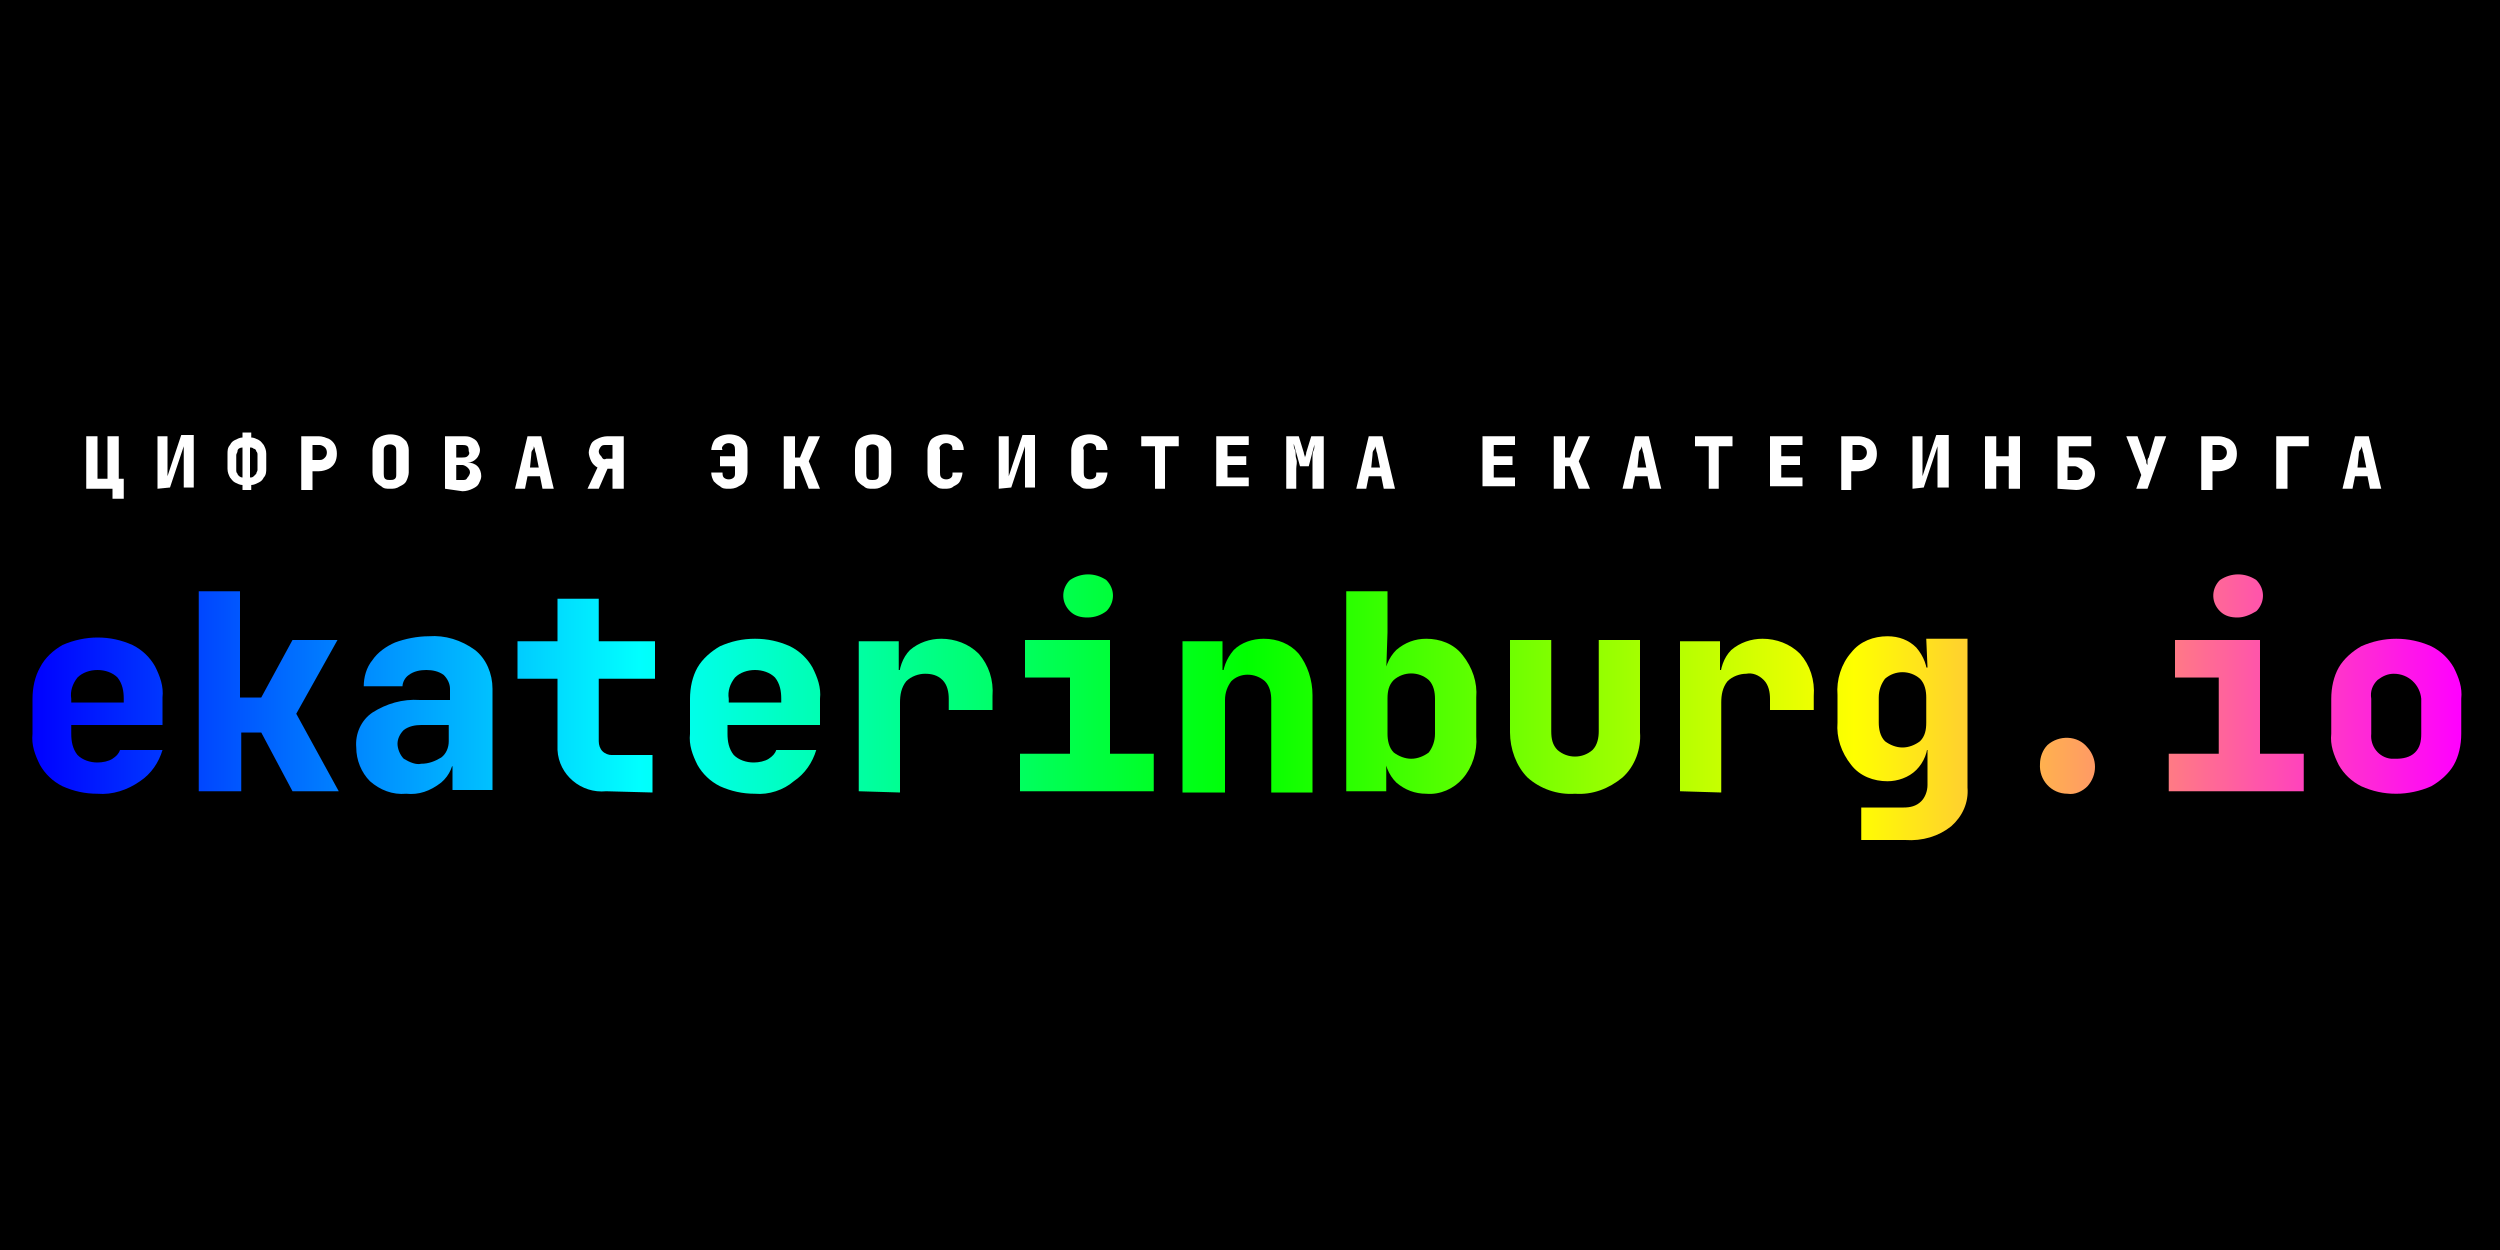
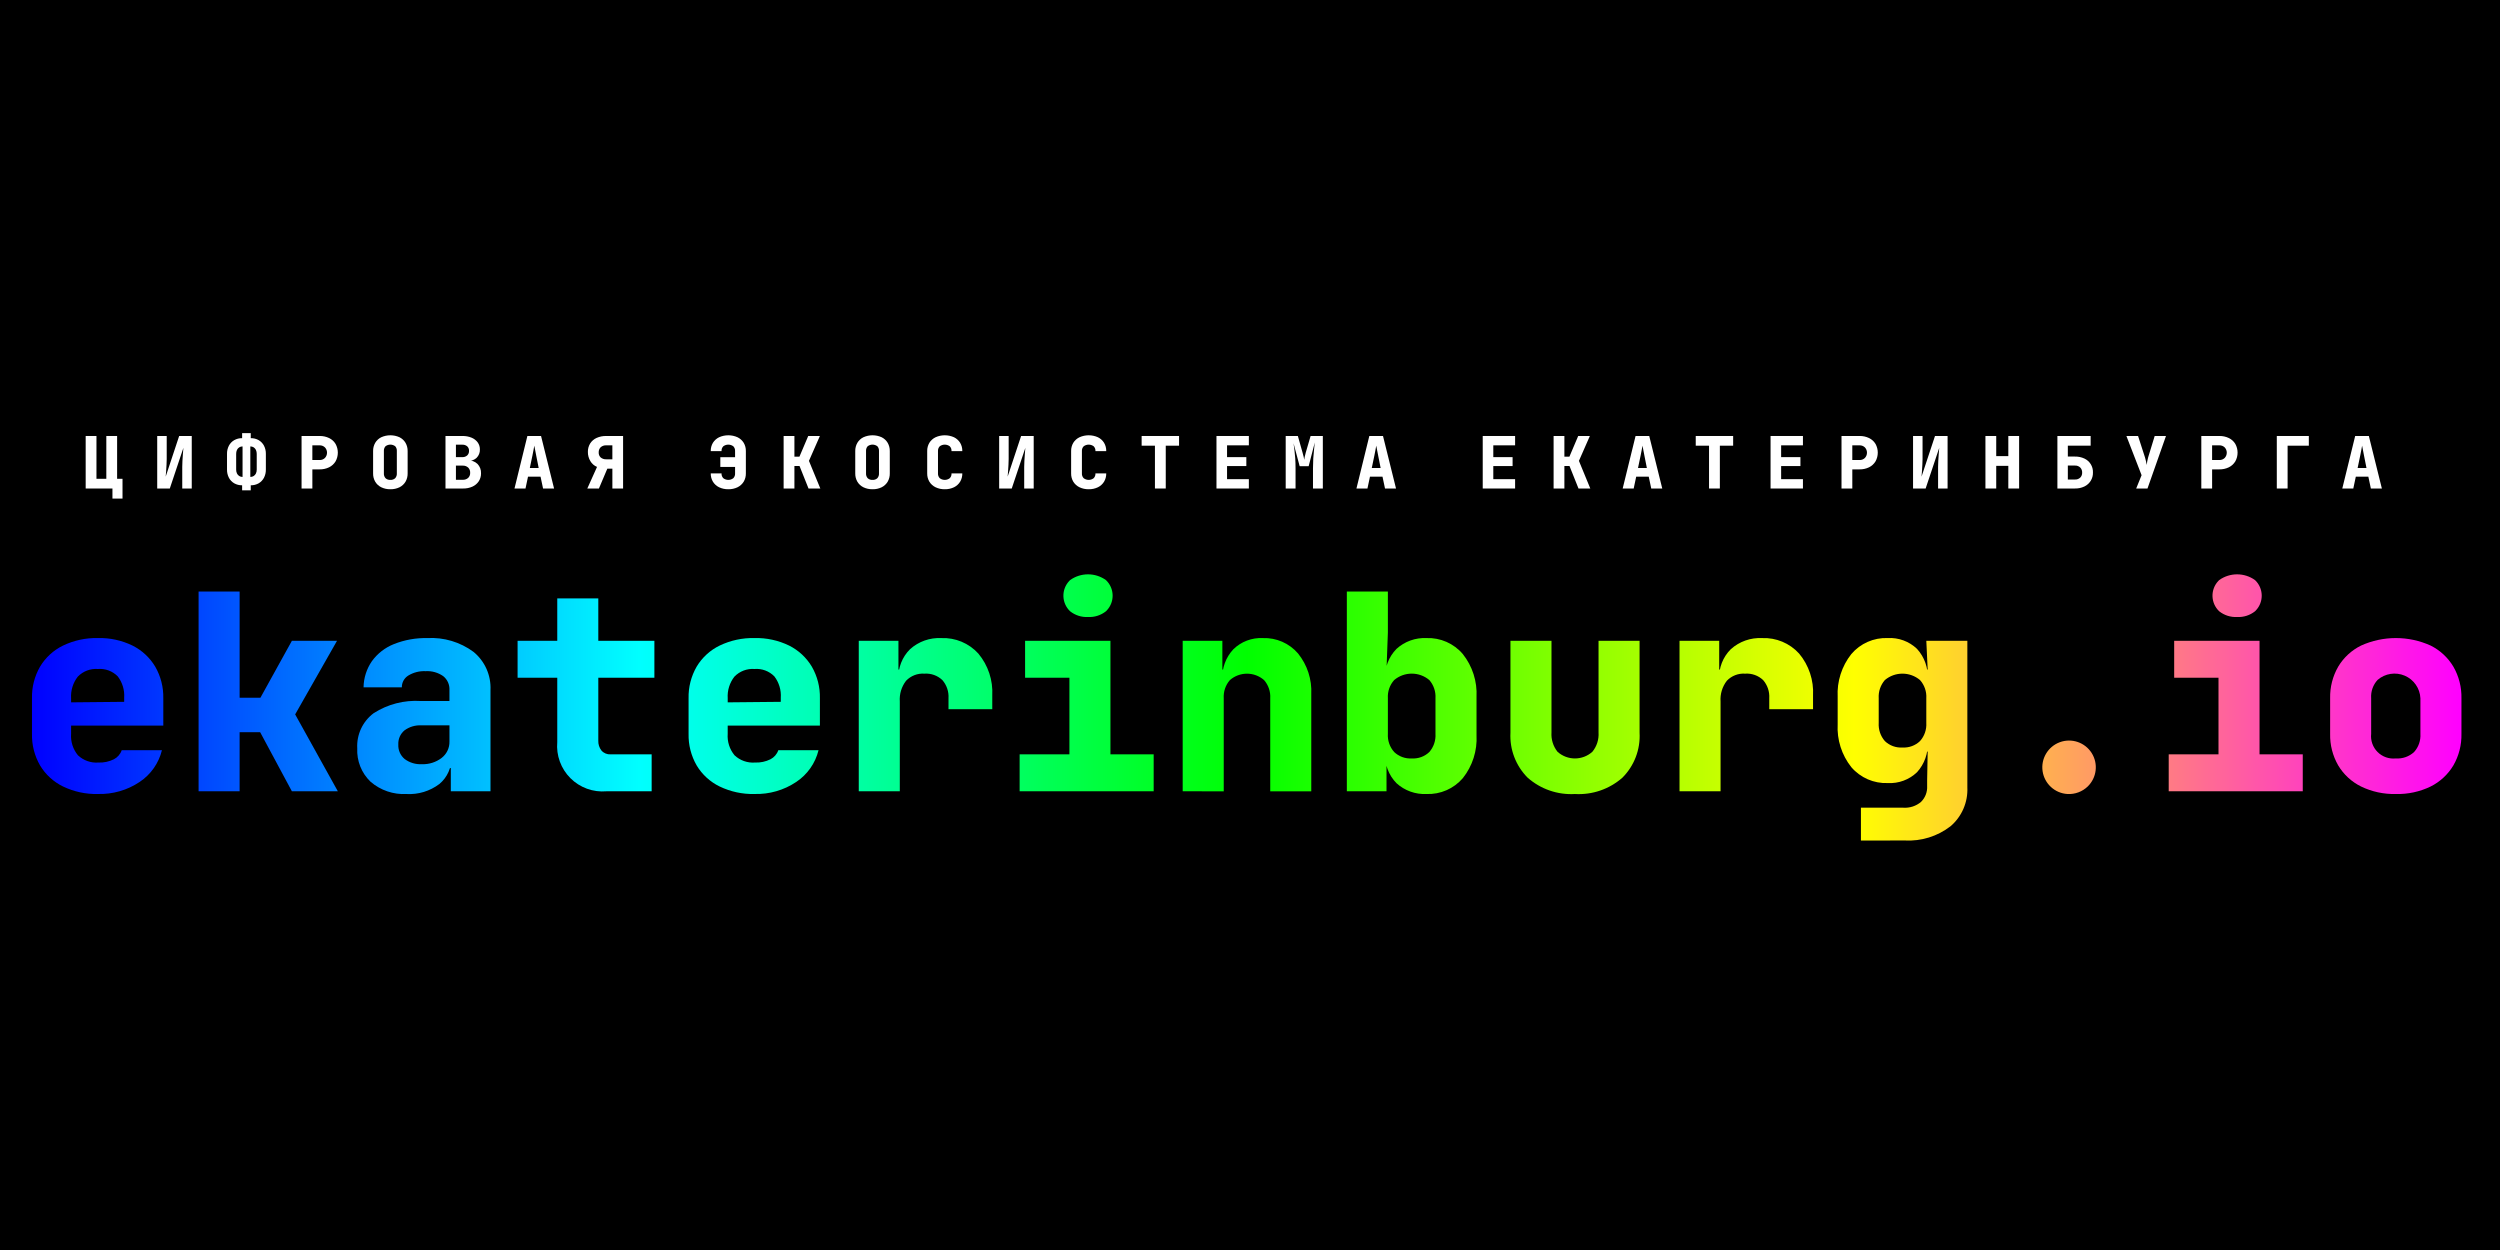
- <svg xmlns="http://www.w3.org/2000/svg" xmlns:xlink="http://www.w3.org/1999/xlink" enable-background="new 0 0 200 100" viewBox="0 0 200 100">
-   <linearGradient id="a">
+ <svg xmlns="http://www.w3.org/2000/svg" xmlns:xlink="http://www.w3.org/1999/xlink" viewBox="0 0 200 100">
+   <linearGradient id="a" gradientTransform="matrix(1 0 0 -1 0 102)" gradientUnits="userSpaceOnUse" x1="2.556" x2="196.915" y1="44.716" y2="44.716">
    <stop offset="0" stop-color="#00f" />
    <stop offset=".25" stop-color="#0ff" />
    <stop offset=".5" stop-color="#0f0" />
    <stop offset=".75" stop-color="#ff0" />
    <stop offset="1" stop-color="#f0f" />
  </linearGradient>
-   <linearGradient id="b" gradientTransform="matrix(1 0 0 -1 0 102)" gradientUnits="userSpaceOnUse" x1="2.556" x2="196.915" xlink:href="#a" y1="44.716" y2="44.716" />
-   <linearGradient id="c" gradientTransform="matrix(1 0 0 -1 0 102)" gradientUnits="userSpaceOnUse" x1="2.558" x2="196.916" xlink:href="#a" y1="46.686" y2="46.686" />
-   <linearGradient id="d" gradientTransform="matrix(1 0 0 -1 0 102)" gradientUnits="userSpaceOnUse" x1="2.558" x2="196.916" xlink:href="#a" y1="44.718" y2="44.718" />
-   <linearGradient id="e" gradientTransform="matrix(1 0 0 -1 0 102)" gradientUnits="userSpaceOnUse" x1="2.558" x2="196.916" xlink:href="#a" y1="46.406" y2="46.406" />
-   <linearGradient id="f" gradientTransform="matrix(1 0 0 -1 0 102)" gradientUnits="userSpaceOnUse" x1="2.558" x2="196.916" xlink:href="#a" y1="44.716" y2="44.716" />
-   <linearGradient id="g" gradientTransform="matrix(1 0 0 -1 0 102)" gradientUnits="userSpaceOnUse" x1="2.558" x2="196.916" xlink:href="#a" y1="44.828" y2="44.828" />
-   <linearGradient id="h" gradientTransform="matrix(1 0 0 -1 0 102)" gradientUnits="userSpaceOnUse" x1="2.558" x2="196.916" xlink:href="#a" y1="47.376" y2="47.376" />
-   <linearGradient id="i" gradientTransform="matrix(1 0 0 -1 0 102)" gradientUnits="userSpaceOnUse" x1="2.558" x2="196.916" xlink:href="#a" y1="44.827" y2="44.827" />
-   <linearGradient id="j" gradientTransform="matrix(1 0 0 -1 0 102)" gradientUnits="userSpaceOnUse" x1="2.558" x2="196.916" xlink:href="#a" y1="46.575" y2="46.575" />
-   <linearGradient id="k" gradientTransform="matrix(1 0 0 -1 0 102)" gradientUnits="userSpaceOnUse" x1="2.558" x2="196.916" xlink:href="#a" y1="44.602" y2="44.602" />
-   <linearGradient id="l" gradientTransform="matrix(1 0 0 -1 0 102)" gradientUnits="userSpaceOnUse" x1="2.558" x2="196.916" xlink:href="#a" y1="42.854" y2="42.854" />
-   <linearGradient id="m" gradientTransform="matrix(1 0 0 -1 0 102)" gradientUnits="userSpaceOnUse" x1="2.558" x2="196.916" xlink:href="#a" y1="40.688" y2="40.688" />
-   <linearGradient id="n" gradientTransform="matrix(1 0 0 -1 0 102)" gradientUnits="userSpaceOnUse" x1="2.558" x2="196.916" xlink:href="#a" y1="44.715" y2="44.715" />
+   <linearGradient id="b" x1="2.558" x2="196.916" xlink:href="#a" y1="46.686" y2="46.686" />
+   <linearGradient id="c" x1="2.558" x2="196.916" xlink:href="#a" y1="44.718" y2="44.718" />
+   <linearGradient id="d" x1="2.558" x2="196.916" xlink:href="#a" y1="46.405" y2="46.405" />
+   <linearGradient id="e" x1="2.558" x2="196.916" xlink:href="#a" y1="44.716" y2="44.716" />
+   <linearGradient id="f" x1="2.558" x2="196.916" xlink:href="#a" y1="44.828" y2="44.828" />
+   <linearGradient id="g" x1="2.558" x2="196.916" xlink:href="#a" y1="47.376" y2="47.376" />
+   <linearGradient id="h" x1="2.558" x2="196.916" xlink:href="#a" y1="44.828" y2="44.828" />
+   <linearGradient id="i" x1="2.558" x2="196.916" xlink:href="#a" y1="46.575" y2="46.575" />
+   <linearGradient id="j" x1="2.558" x2="196.916" xlink:href="#a" y1="44.602" y2="44.602" />
+   <linearGradient id="k" x1="2.558" x2="196.916" xlink:href="#a" y1="42.854" y2="42.854" />
+   <linearGradient id="l" x1="2.558" x2="196.916" xlink:href="#a" y1="40.688" y2="40.688" />
+   <linearGradient id="m" x1="2.558" x2="196.916" xlink:href="#a" y1="44.715" y2="44.715" />
  <path d="m0 0h200v100h-200z" />
  <g fill="#fff">
-     <path d="m9 39.9v-.8h-2.1v-4.2h.9v3.4h.8v-3.4h.9v3.4h.4v1.6z" />
-     <path d="m12.6 39.1v-4.2h.8v1.8.5s0 .3 0 .5 0 .3 0 .4l1.1-3.3h1v4.2h-.8v-1.7c0-.1 0-.3 0-.5s0-.4 0-.6 0-.4 0-.5l-1.1 3.3z" />
-     <path d="m19.4 39.2v-.4c-.2 0-.4-.1-.6-.2s-.3-.3-.4-.4c-.1-.2-.2-.4-.2-.7v-1.2c0-.2 0-.5.2-.7.1-.2.2-.3.4-.4s.4-.2.6-.2v-.4h.7v.4c.2 0 .4.1.6.2s.3.3.4.4c.1.2.2.4.2.7v1.2c0 .2 0 .5-.2.7-.1.2-.2.3-.4.4s-.4.2-.6.2v.4zm0-1v-2.4c-.2 0-.4.1-.4.3 0 .1-.1.2-.1.3v1.2c0 .1 0 .2.1.3 0 .1.2.3.4.3zm.6 0c.1 0 .2 0 .3-.1l.2-.2c0-.1.1-.2.1-.3v-1.2c0-.1 0-.2-.1-.3 0-.1-.1-.2-.2-.2-.1-.1-.2-.1-.3-.1z" />
-     <path d="m24.1 39.1v-4.2h1.4c.3 0 .5.1.8.2.2.1.4.3.5.5.2.4.2 1 0 1.4-.1.2-.3.4-.5.5s-.5.2-.8.2h-.5v1.5h-.9zm.9-2.3h.6c.2 0 .3-.1.4-.2.2-.2.2-.6 0-.8-.1-.1-.3-.2-.4-.2h-.6z" />
-     <path d="m31.2 39.1c-.3 0-.5 0-.7-.2-.2-.1-.4-.3-.5-.4-.1-.2-.2-.4-.2-.7v-1.8c0-.2.1-.5.2-.7s.3-.3.5-.4c.5-.2 1-.2 1.5 0 .2.1.4.3.5.4.1.2.2.4.2.7v1.8c0 .2-.1.5-.2.7s-.3.3-.5.4c-.3.2-.5.2-.8.2zm0-.7c.1 0 .3 0 .4-.1s.1-.2.1-.4v-1.8c0-.1 0-.3-.1-.4-.2-.2-.6-.2-.8 0-.1.1-.1.2-.1.4v1.8c0 .1 0 .3.1.4s.3.1.4.1z" />
-     <path d="m35.6 39.1v-4.2h1.4c.3 0 .5 0 .7.1s.4.2.5.4.2.4.2.6-.1.5-.3.7-.4.3-.7.3c.3 0 .6.1.8.3s.3.5.3.8c0 .2-.1.4-.2.6s-.3.3-.5.4-.5.2-.8.2zm.9-2.5h.5c.1 0 .3 0 .4-.1s.2-.2.1-.4c0-.1 0-.3-.1-.4s-.3-.1-.4-.1h-.5zm0 1.8h.5c.2 0 .3 0 .4-.2.1-.1.2-.3.2-.4 0-.2-.1-.3-.2-.4s-.3-.2-.4-.2h-.5z" />
-     <path d="m41.2 39.1 1-4.2h1.1l1 4.2h-.9l-.2-1h-1l-.2 1zm1.2-1.7h.7l-.2-1c0-.1-.1-.3-.1-.4s-.1-.3-.1-.3c0 .1 0 .2-.1.3s-.1.3-.1.4z" />
-     <path d="m47 39.1.8-1.7c-.2-.1-.4-.3-.5-.5s-.2-.5-.2-.7.1-.5.2-.7.3-.3.5-.4.5-.2.8-.2h1.3v4.2h-.9v-1.6h-.4l-.7 1.6zm1.5-2.4h.5v-1.1h-.5c-.2 0-.3 0-.4.1s-.2.3-.2.4c0 .2.1.3.2.4.1.2.2.3.4.2z" />
-     <path d="m58.3 39.1c-.3 0-.5 0-.7-.2-.2-.1-.4-.3-.5-.4-.1-.2-.2-.4-.2-.7h.9c0 .1 0 .3.1.4.2.2.6.2.8 0 .1-.1.1-.2.1-.4v-.5h-1.2v-.8h1.2v-.5c0-.1 0-.3-.1-.4-.2-.2-.6-.2-.8 0-.1.1-.2.2-.1.4h-.9c0-.2.1-.5.2-.7s.3-.3.5-.4c.5-.2 1-.2 1.5 0 .2.1.4.3.5.4.1.2.2.4.2.7v1.8c0 .2-.1.5-.2.7s-.3.3-.5.4c-.3.2-.6.2-.8.2z" />
-     <path d="m62.7 39.1v-4.2h.9v1.7h.4l.7-1.7h.9l-.9 2 .9 2.2h-.9l-.7-1.8h-.4v1.8z" />
-     <path d="m69.8 39.1c-.3 0-.5 0-.7-.2-.2-.1-.4-.3-.5-.4-.1-.2-.2-.4-.2-.7v-1.8c0-.2.1-.5.2-.7s.3-.3.5-.4c.5-.2 1-.2 1.5 0 .2.1.4.3.5.4.1.2.2.4.2.7v1.8c0 .2-.1.5-.2.7s-.3.3-.5.4c-.3.2-.5.2-.8.2zm0-.7c.1 0 .3 0 .4-.1s.1-.2.1-.4v-1.8c0-.1 0-.3-.1-.4-.2-.2-.6-.2-.8 0-.1.1-.1.2-.1.4v1.8c0 .1 0 .3.1.4s.3.1.4.1z" />
-     <path d="m75.6 39.1c-.3 0-.5 0-.7-.2-.2-.1-.4-.3-.5-.4-.1-.2-.2-.4-.2-.7v-1.8c0-.2.1-.5.2-.7s.3-.3.5-.4c.5-.2 1-.2 1.5 0 .2.1.4.3.5.4.1.2.2.4.2.7h-.9c0-.1 0-.3-.1-.4-.2-.2-.6-.2-.8 0-.1.1-.2.2-.1.4v1.8c0 .1 0 .3.1.4.2.2.6.2.8 0 .1-.1.1-.2.1-.4h.8c0 .2-.1.5-.2.7s-.3.3-.5.4c-.2.2-.5.2-.7.2z" />
-     <path d="m79.9 39.1v-4.2h.8v1.8.5s0 .3 0 .5 0 .3 0 .4l1.1-3.3h1v4.2h-.8v-1.7c0-.1 0-.3 0-.5s0-.4 0-.6 0-.4 0-.5l-1.1 3.3z" />
-     <path d="m87.1 39.1c-.3 0-.5 0-.7-.2-.2-.1-.4-.3-.5-.4-.1-.2-.2-.4-.2-.7v-1.8c0-.2.1-.5.2-.7s.3-.3.5-.4c.5-.2 1-.2 1.5 0 .2.1.4.3.5.4.1.2.2.4.2.7h-.9c0-.1 0-.3-.1-.4-.2-.2-.6-.2-.8 0-.1.1-.2.2-.1.4v1.8c0 .1 0 .3.1.4.2.2.6.2.8 0 .1-.1.1-.2.1-.4h.9c0 .2-.1.5-.2.7s-.3.3-.5.4c-.3.2-.6.2-.8.2z" />
-     <path d="m92.4 39.1v-3.4h-1.1v-.8h3v.8h-1.1v3.4z" />
-     <path d="m97.3 39.1v-4.2h2.6v.7h-1.7v.9h1.5v.7h-1.5v1h1.7v.7h-2.6z" />
-     <path d="m102.9 39.1v-4.2h1l.4 1.3c0 .1.1.3.1.4s0 .2 0 .2c0-.1 0-.1 0-.2s.1-.2.1-.4l.4-1.3h1v4.2h-.9v-1.6c0-.3 0-.5 0-.8s0-.5.1-.7 0-.4.1-.6l-.5 1.9h-.7l-.5-1.8c0 .2 0 .3.1.5s0 .4.1.7 0 .5 0 .8v1.6z" />
-     <path d="m108.5 39.1 1-4.2h1.1l1 4.2h-.9l-.2-1h-1l-.2 1zm1.2-1.7h.7l-.2-1c0-.1-.1-.3-.1-.4s-.1-.3-.1-.3c0 .1 0 .2-.1.3s-.1.3-.1.4z" />
-     <path d="m118.6 39.1v-4.2h2.6v.7h-1.7v.9h1.5v.7h-1.5v1h1.7v.7h-2.6z" />
-     <path d="m124.3 39.1v-4.2h.9v1.7h.4l.7-1.7h.9l-.9 2 .9 2.2h-.9l-.7-1.8h-.4v1.8z" />
-     <path d="m129.8 39.1 1-4.2h1.1l1 4.2h-.9l-.2-1h-1l-.2 1zm1.2-1.7h.7l-.2-1c0-.1-.1-.3-.1-.4s-.1-.3-.1-.3c0 .1 0 .2-.1.3s-.1.3-.1.4z" />
-     <path d="m136.7 39.1v-3.4h-1.1v-.8h3v.8h-1.1v3.4z" />
-     <path d="m141.6 39.1v-4.2h2.6v.7h-1.7v.9h1.5v.7h-1.5v1h1.7v.7h-2.6z" />
-     <path d="m147.3 39.1v-4.2h1.4c.3 0 .5.1.8.2.2.1.4.3.5.5.2.4.2 1 0 1.4-.1.2-.3.4-.5.5s-.5.2-.8.2h-.6v1.5h-.8zm.9-2.3h.6c.2 0 .3-.1.4-.2.2-.2.2-.6 0-.8-.1-.1-.3-.2-.4-.2h-.6z" />
-     <path d="m153 39.1v-4.2h.8v1.8.5s0 .3 0 .5 0 .3 0 .4l1.1-3.3h1v4.2h-.9v-1.7c0-.1 0-.3 0-.5s0-.4 0-.6 0-.4 0-.5l-1.1 3.3z" />
-     <path d="m158.8 39.1v-4.2h.9v1.6h1v-1.6h.9v4.2h-.9v-1.8h-1v1.8z" />
-     <path d="m164.6 39.1v-4.2h2.7v.8h-1.8v.9h.6c.3 0 .5 0 .8.2.4.2.7.6.7 1.1s-.3.9-.7 1.1c-.2.1-.5.2-.8.2zm.8-.7h.6c.2 0 .3 0 .4-.1s.2-.3.2-.4c0-.2 0-.3-.2-.4-.1-.1-.3-.2-.4-.2h-.6z" />
-     <path d="m170.9 39.1.4-1.1-1.2-3.1h.9l.6 1.7c0 .1.1.2.1.3s0 .2.1.3c0-.1 0-.2 0-.3s0-.2.1-.3l.5-1.7h.9l-1.5 4.2z" />
-     <path d="m176.1 39.1v-4.2h1.4c.3 0 .5.1.8.2.2.1.4.3.5.5.2.4.2 1 0 1.4-.1.2-.3.4-.5.5s-.5.2-.8.2h-.5v1.5h-.9zm.9-2.3h.6c.2 0 .3-.1.4-.2.2-.2.2-.6 0-.8-.1-.1-.3-.2-.4-.2h-.6z" />
-     <path d="m182.1 39.1v-4.2h2.6v.8h-1.7v3.4z" />
-     <path d="m187.4 39.1 1-4.2h1.1l1 4.2h-.9l-.2-1h-1l-.2 1zm1.2-1.7h.7l-.2-1c0-.1-.1-.3-.1-.4s-.1-.3-.1-.3c0 .1 0 .2-.1.3s-.1.3-.1.4z" />
+     <path d="m8.996 39.887v-.806h-2.142v-4.202h.863v3.425h.789v-3.425h.863v3.425h.432v1.583z" />
+     <path d="m12.577 39.081v-4.202h.76v1.842c0 .131-.005.282-.015.455s-.021.344-.031.512c-.012.169-.023.317-.035.443l1.077-3.252h1.007v4.202h-.76v-1.727q0-.201.015-.478c.01-.184.021-.37.037-.559.016-.188.029-.351.04-.489l-1.088 3.253z" />
+     <path d="m19.37 39.225v-.402a1.238 1.238 0 0 1 -.631-.158 1.108 1.108 0 0 1 -.426-.443 1.38 1.38 0 0 1 -.152-.659v-1.249a1.37 1.37 0 0 1 .152-.662 1.107 1.107 0 0 1 .426-.44 1.238 1.238 0 0 1 .631-.159v-.402h.69v.402a1.234 1.234 0 0 1 .634.159 1.113 1.113 0 0 1 .423.44 1.37 1.37 0 0 1 .152.662v1.249a1.38 1.38 0 0 1 -.152.659 1.114 1.114 0 0 1 -.423.443 1.234 1.234 0 0 1 -.634.158v.402zm.034-1.07v-2.441a.483.483 0 0 0 -.449.285.741.741 0 0 0 -.062.314v1.249a.714.714 0 0 0 .062.311.486.486 0 0 0 .449.282zm.622 0a.487.487 0 0 0 .271-.075.501.501 0 0 0 .179-.207.714.714 0 0 0 .062-.311v-1.249a.741.741 0 0 0 -.062-.314.504.504 0 0 0 -.179-.21.487.487 0 0 0 -.271-.075z" />
+     <path d="m24.125 39.081v-4.202h1.434a1.698 1.698 0 0 1 .774.167 1.227 1.227 0 0 1 .512.466 1.437 1.437 0 0 1 -.002 1.402 1.253 1.253 0 0 1 -.513.469 1.679 1.679 0 0 1 -.771.167h-.57v1.531zm.863-2.279h.57a.589.589 0 0 0 .44-.167.621.621 0 0 0 0-.841.589.589 0 0 0 -.44-.167h-.57z" />
+     <path d="m31.229 39.139a1.593 1.593 0 0 1 -.731-.158 1.154 1.154 0 0 1 -.48-.443 1.276 1.276 0 0 1 -.17-.665v-1.784a1.271 1.271 0 0 1 .17-.665 1.148 1.148 0 0 1 .48-.443 1.775 1.775 0 0 1 1.465 0 1.158 1.158 0 0 1 .478.443 1.271 1.271 0 0 1 .17.665v1.784a1.276 1.276 0 0 1 -.17.665 1.165 1.165 0 0 1 -.478.443 1.587 1.587 0 0 1 -.733.158zm0-.748a.514.514 0 0 0 .388-.136.529.529 0 0 0 .13-.383v-1.784a.534.534 0 0 0 -.127-.386.642.642 0 0 0 -.782 0 .534.534 0 0 0 -.127.386v1.784a.529.529 0 0 0 .13.383.515.515 0 0 0 .389.136z" />
+     <path d="m35.639 39.081v-4.202h1.353a1.85 1.85 0 0 1 .734.135 1.158 1.158 0 0 1 .489.377.935.935 0 0 1 .176.564.895.895 0 0 1 -.259.668.938.938 0 0 1 -.686.253v-.04a1.0 1 0 0 1 .751.276 1.012 1.012 0 0 1 .285.754 1.132 1.132 0 0 1 -.181.637 1.214 1.214 0 0 1 -.504.426 1.75 1.75 0 0 1 -.755.152zm.835-2.51h.507a.554.554 0 0 0 .396-.136.475.475 0 0 0 .145-.365.463.463 0 0 0 -.145-.365.569.569 0 0 0 -.396-.13h-.507zm0 1.813h.535a.622.622 0 0 0 .443-.15.536.536 0 0 0 .161-.414.546.546 0 0 0 -.161-.417.619.619 0 0 0 -.443-.153h-.535z" />
+     <path d="m41.159 39.081 1.031-4.202h1.094l1.042 4.202h-.881l-.202-.95h-1.001l-.202.95zm1.227-1.641h.708l-.201-1.014c-.027-.146-.055-.29-.084-.435-.028-.144-.051-.256-.065-.337-.016.081-.036.192-.061.334-.025.143-.053.286-.084.433z" />
+     <path d="m46.985 39.081.777-1.728a1.106 1.106 0 0 1 -.532-.463 1.378 1.378 0 0 1 -.199-.734 1.243 1.243 0 0 1 .182-.679 1.181 1.181 0 0 1 .513-.443 1.806 1.806 0 0 1 .774-.155h1.347v4.202h-.857v-1.589h-.403l-.674 1.589zm1.515-2.337h.489v-1.117h-.489a.626.626 0 0 0 -.443.149.547.547 0 0 0 -.161.421.512.512 0 0 0 .161.402.638.638 0 0 0 .443.144z" />
+     <path d="m58.264 39.139a1.63 1.63 0 0 1 -.737-.158 1.192 1.192 0 0 1 -.492-.443 1.243 1.243 0 0 1 -.175-.665h.863a.506.506 0 0 0 .141.383.658.658 0 0 0 .801 0 .506.506 0 0 0 .141-.383v-.519h-1.18v-.776h1.18v-.489a.504.504 0 0 0 -.141-.386.67.67 0 0 0 -.801 0 .504.504 0 0 0 -.141.386h-.863a1.234 1.234 0 0 1 .175-.668 1.192 1.192 0 0 1 .492-.44 1.802 1.802 0 0 1 1.477 0 1.193 1.193 0 0 1 .49.44 1.243 1.243 0 0 1 .175.668v1.784a1.251 1.251 0 0 1 -.175.665 1.193 1.193 0 0 1 -.49.443 1.621 1.621 0 0 1 -.739.158z" />
+     <path d="m62.69 39.081v-4.202h.863v1.652h.403l.702-1.652h.933l-.875 1.991.91 2.211h-.944l-.72-1.802h-.409v1.802z" />
+     <path d="m69.801 39.139a1.593 1.593 0 0 1 -.731-.158 1.154 1.154 0 0 1 -.48-.443 1.276 1.276 0 0 1 -.17-.665v-1.784a1.271 1.271 0 0 1 .17-.665 1.148 1.148 0 0 1 .48-.443 1.775 1.775 0 0 1 1.465 0 1.158 1.158 0 0 1 .478.443 1.271 1.271 0 0 1 .17.665v1.784a1.276 1.276 0 0 1 -.17.665 1.165 1.165 0 0 1 -.478.443 1.587 1.587 0 0 1 -.733.158zm0-.748a.514.514 0 0 0 .388-.136.529.529 0 0 0 .13-.383v-1.784a.534.534 0 0 0 -.127-.386.642.642 0 0 0 -.782 0 .534.534 0 0 0 -.127.386v1.784a.529.529 0 0 0 .13.383.515.515 0 0 0 .389.136z" />
+     <path d="m75.58 39.139a1.625 1.625 0 0 1 -.736-.158 1.189 1.189 0 0 1 -.493-.443 1.251 1.251 0 0 1 -.175-.665v-1.784a1.243 1.243 0 0 1 .175-.668 1.189 1.189 0 0 1 .493-.44 1.802 1.802 0 0 1 1.477 0 1.196 1.196 0 0 1 .489.44 1.243 1.243 0 0 1 .175.668h-.863a.504.504 0 0 0 -.141-.386.67.67 0 0 0 -.801 0 .504.504 0 0 0 -.141.386v1.784a.506.506 0 0 0 .141.383.658.658 0 0 0 .801 0 .506.506 0 0 0 .141-.383h.863a1.251 1.251 0 0 1 -.175.665 1.196 1.196 0 0 1 -.489.443 1.628 1.628 0 0 1 -.74.158z" />
+     <path d="m79.933 39.081v-4.202h.76v1.842c0 .131-.005.282-.015.455s-.021.344-.031.512c-.012.169-.023.317-.035.443l1.077-3.252h1.007v4.202h-.76v-1.727q0-.201.015-.478c.01-.184.021-.37.037-.559.016-.188.029-.351.04-.489l-1.088 3.253z" />
+     <path d="m87.094 39.139a1.625 1.625 0 0 1 -.736-.158 1.189 1.189 0 0 1 -.493-.443 1.251 1.251 0 0 1 -.175-.665v-1.784a1.243 1.243 0 0 1 .175-.668 1.189 1.189 0 0 1 .493-.44 1.802 1.802 0 0 1 1.477 0 1.196 1.196 0 0 1 .489.44 1.243 1.243 0 0 1 .175.668h-.863a.504.504 0 0 0 -.141-.386.67.67 0 0 0 -.801 0 .504.504 0 0 0 -.141.386v1.784a.506.506 0 0 0 .141.383.658.658 0 0 0 .801 0 .506.506 0 0 0 .141-.383h.863a1.251 1.251 0 0 1 -.175.665 1.196 1.196 0 0 1 -.489.443 1.628 1.628 0 0 1 -.74.158z" />
+     <path d="m92.395 39.081v-3.426h-1.064v-.776h2.993v.776h-1.064v3.426z" />
+     <path d="m97.318 39.081v-4.202h2.59v.748h-1.744v.944h1.543v.714h-1.543v1.048h1.744v.748z" />
+     <path d="m102.856 39.081v-4.202h.973l.374 1.323c.042.139.074.26.095.363.021.104.034.177.038.219a1.951 1.951 0 0 1 .037-.219c.021-.104.051-.225.089-.363l.386-1.323h.979v4.202h-.788v-1.612c0-.279.008-.54.022-.779q.023-.36.058-.68c.023-.213.044-.417.063-.613l-.489 1.9h-.72l-.489-1.831c.023.165.047.347.072.544q.037.296.063.656.025.36.025.803v1.612z" />
+     <path d="m108.515 39.081 1.031-4.202h1.094l1.042 4.202h-.881l-.202-.95h-1.001l-.202.95zm1.227-1.641h.708l-.201-1.014c-.027-.146-.055-.29-.084-.435-.028-.144-.051-.256-.065-.337-.016.081-.036.192-.061.334-.025.143-.053.286-.084.433z" />
+     <path d="m118.618 39.081v-4.202h2.59v.748h-1.744v.944h1.543v.714h-1.543v1.048h1.744v.748z" />
+     <path d="m124.288 39.081v-4.202h.863v1.652h.403l.702-1.652h.933l-.875 1.991.91 2.211h-.944l-.72-1.802h-.409v1.802z" />
+     <path d="m129.814 39.081 1.031-4.202h1.094l1.042 4.202h-.881l-.202-.95h-1.001l-.202.95zm1.227-1.641h.708l-.201-1.014c-.027-.146-.055-.29-.084-.435-.028-.144-.051-.256-.065-.337-.016.081-.036.192-.061.334-.025.143-.053.286-.084.433z" />
+     <path d="m136.723 39.081v-3.426h-1.064v-.776h2.993v.776h-1.064v3.426z" />
+     <path d="m141.645 39.081v-4.202h2.59v.748h-1.744v.944h1.543v.714h-1.543v1.048h1.744v.748z" />
+     <path d="m147.321 39.081v-4.202h1.434a1.698 1.698 0 0 1 .774.167 1.227 1.227 0 0 1 .512.466 1.437 1.437 0 0 1 -.002 1.402 1.253 1.253 0 0 1 -.513.469 1.679 1.679 0 0 1 -.771.167h-.57v1.531zm.863-2.279h.57a.589.589 0 0 0 .44-.167.621.621 0 0 0 0-.841.589.589 0 0 0 -.44-.167h-.57z" />
+     <path d="m153.044 39.081v-4.202h.76v1.842c0 .131-.005.282-.015.455s-.021.344-.031.512c-.012.169-.023.317-.035.443l1.077-3.252h1.007v4.202h-.76v-1.727q0-.201.015-.478c.01-.184.021-.37.037-.559.016-.188.029-.351.04-.489l-1.088 3.253z" />
+     <path d="m158.835 39.081v-4.202h.863v1.611h.968v-1.611h.863v4.202h-.863v-1.813h-.968v1.813z" />
+     <path d="m164.592 39.081v-4.202h2.66v.776h-1.825v.87h.564a1.708 1.708 0 0 1 .76.158 1.182 1.182 0 0 1 .685 1.113 1.199 1.199 0 0 1 -.685 1.123 1.669 1.669 0 0 1 -.755.161zm.835-.72h.569a.582.582 0 0 0 .421-.149.534.534 0 0 0 .155-.403.549.549 0 0 0 -.155-.411.576.576 0 0 0 -.421-.153h-.569z" />
+     <path d="m170.895 39.081.432-1.065-1.215-3.137h.933l.553 1.709a2.889 2.889 0 0 1 .084.317c.024.119.043.217.055.293.008-.076.021-.175.043-.296a2.672 2.672 0 0 1 .072-.314l.523-1.709h.904l-1.48 4.202z" />
+     <path d="m176.105 39.081v-4.202h1.434a1.698 1.698 0 0 1 .774.167 1.227 1.227 0 0 1 .512.466 1.437 1.437 0 0 1 -.002 1.402 1.253 1.253 0 0 1 -.513.469 1.679 1.679 0 0 1 -.771.167h-.57v1.531zm.863-2.279h.57a.589.589 0 0 0 .44-.167.621.621 0 0 0 0-.841.589.589 0 0 0 -.44-.167h-.57z" />
+     <path d="m182.144 39.081v-4.202h2.562v.776h-1.698v3.426z" />
+     <path d="m187.383 39.081 1.031-4.202h1.094l1.042 4.202h-.881l-.202-.95h-1.001l-.202.95zm1.227-1.641h.708l-.201-1.014c-.027-.146-.055-.29-.084-.435-.028-.144-.051-.256-.065-.337-.016.081-.036.192-.061.334-.025.143-.053.286-.084.433z" />
  </g>
-   <path d="m7.8 63.5c-1 0-1.9-.2-2.8-.6-.8-.4-1.4-1-1.8-1.7-.4-.8-.7-1.6-.6-2.5v-2.8c0-.9.2-1.8.6-2.5.4-.8 1.1-1.4 1.8-1.8.9-.4 1.9-.6 2.8-.6 1 0 1.9.2 2.8.6.8.4 1.4 1 1.8 1.7.4.8.7 1.6.6 2.5v2.2h-7.3v.7c0 .6.1 1.2.5 1.7.4.4 1 .6 1.6.6.4 0 .9-.1 1.2-.3s.5-.4.6-.7h3.4c-.3 1-.9 1.9-1.8 2.5-1 .7-2.2 1.1-3.4 1zm2.1-7.1v-.5c0-.6-.1-1.2-.5-1.7-.4-.4-1-.6-1.6-.6s-1.2.2-1.6.6c-.4.5-.6 1.1-.5 1.7v.3h4.5z" fill="url(#b)" />
-   <path d="m15.9 63.3v-16h3.3v8.5h1.7l2.5-4.6h3.6l-3.3 5.9 3.4 6.2h-3.7l-2.5-4.7h-1.6v4.7z" fill="url(#c)" />
-   <path d="m32.5 63.5c-1.1.1-2.1-.3-2.9-1-.7-.7-1.1-1.7-1.1-2.7-.1-1.1.4-2.2 1.3-2.8 1.1-.7 2.4-1.1 3.8-1h2.4v-.9c0-.4-.2-.8-.5-1.1-.4-.3-.9-.4-1.4-.4s-1 .1-1.4.4c-.3.2-.5.6-.5.9h-3.1c0-.7.2-1.5.7-2.1.4-.6 1.1-1.1 1.8-1.4.8-.3 1.8-.5 2.7-.5 1.3-.1 2.6.3 3.7 1.1.9.7 1.4 1.9 1.4 3.1v8.1h-3.2v-1.9h-.5l.6-.9c0 .8-.3 1.6-1 2.2-.9.7-1.8 1-2.8.9zm1.2-2.4c.6 0 1.1-.2 1.6-.5.4-.3.6-.8.6-1.3v-1.3h-2.2c-.5 0-1 .1-1.4.4-.3.3-.5.7-.5 1.1s.2.9.5 1.2c.5.3 1 .5 1.4.4z" fill="url(#d)" />
-   <path d="m48.5 63.3c-2 .2-3.8-1.3-3.9-3.3 0-.2 0-.4 0-.6v-5.1h-3.2v-3h3.2v-3.4h3.3v3.4h4.5v3h-4.5v5c0 .3.1.6.3.8s.5.3.7.3h3.3v3z" fill="url(#e)" />
-   <path d="m60.4 63.5c-1 0-1.9-.2-2.8-.6-.8-.4-1.4-1-1.8-1.7-.4-.8-.7-1.6-.6-2.5v-2.8c0-.9.2-1.8.6-2.5s1.1-1.3 1.8-1.7c.9-.4 1.8-.6 2.8-.6s1.9.2 2.8.6c.8.4 1.4 1 1.8 1.7.4.8.7 1.6.6 2.5v2.1h-7.4v.7c0 .6.1 1.2.5 1.7.4.4 1 .6 1.6.6.4 0 .9-.1 1.2-.3s.5-.4.6-.7h3.2c-.3 1-.9 1.9-1.8 2.5-.8.7-2 1.1-3.1 1zm2.1-7.1v-.5c0-.6-.1-1.2-.5-1.7-.4-.4-1-.6-1.6-.6s-1.2.2-1.6.6c-.4.5-.6 1.1-.5 1.7v.3h4.5z" fill="url(#f)" />
-   <path d="m68.7 63.3v-12h3.2v2.3h1l-1 .8c0-.9.3-1.8.9-2.4.7-.6 1.6-.9 2.5-.9 1.1 0 2.2.4 3 1.2.8.9 1.2 2.1 1.1 3.4v1.1h-3.5v-.9c0-.5-.1-1.1-.5-1.5s-.9-.5-1.4-.5-1.1.2-1.5.6c-.4.5-.5 1.1-.5 1.7v7.2z" fill="url(#g)" />
-   <path d="m81.6 63.3v-3h4v-6.1h-3.6v-3h6.8v9.1h3.5v3zm5.4-13.9c-.5 0-1-.1-1.4-.5-.7-.7-.7-1.7-.1-2.4 0 0 0 0 .1-.1.9-.6 2-.6 2.9 0 .7.7.7 1.7.1 2.4 0 0 0 0-.1.1-.4.3-.9.5-1.5.5z" fill="url(#h)" />
-   <path d="m94.6 63.3v-12h3.2v2.3h1l-1 .8c0-.9.3-1.7.9-2.4.6-.6 1.5-.9 2.4-.9 1.1 0 2.1.4 2.8 1.2.7.9 1.1 2.1 1.1 3.3v7.8h-3.3v-7.4c0-.5-.1-1.1-.5-1.5-.8-.7-2-.7-2.7 0-.3.4-.5.9-.5 1.5v7.4h-3.4z" fill="url(#i)" />
-   <path d="m114.1 63.5c-.9 0-1.7-.3-2.4-.9-.6-.6-1-1.5-.9-2.4l.9.8h-.8v2.3h-3.2v-16h3.3v3.3l-.1 3h.8l-.9.8c-.1-.9.3-1.8.9-2.4.7-.6 1.5-.9 2.4-.9 1.1 0 2.2.4 2.9 1.3.8 1 1.2 2.2 1.1 3.4v3.1c.1 1.2-.3 2.5-1.1 3.4-.7.8-1.8 1.3-2.9 1.2zm-1.2-2.8c.5 0 1-.2 1.4-.5.3-.4.5-.9.5-1.5v-2.8c0-.5-.1-1.1-.5-1.5-.8-.7-2-.7-2.8 0-.4.4-.5.9-.5 1.5v2.8c0 .5.1 1.1.5 1.5.4.3.9.5 1.4.5z" fill="url(#j)" />
-   <path d="m126 63.5c-1.4.1-2.8-.4-3.8-1.3-.9-.9-1.4-2.3-1.4-3.6v-7.4h3.3v7.3c0 .6.1 1.1.5 1.5.8.7 2 .7 2.8 0 .4-.4.5-1 .5-1.5v-7.3h3.3v7.4c.1 1.3-.4 2.7-1.4 3.6-1.1.9-2.4 1.4-3.8 1.3z" fill="url(#k)" />
-   <path d="m134.4 63.3v-12h3.2v2.3h1l-1 .8c0-.9.3-1.8.9-2.4.7-.6 1.6-.9 2.5-.9 1.1 0 2.2.4 3 1.2.8.9 1.2 2.1 1.1 3.4v1.1h-3.5v-.9c0-.5-.1-1.1-.5-1.5s-.9-.6-1.4-.5c-.5 0-1.1.2-1.5.6-.4.5-.5 1.1-.5 1.7v7.2z" fill="url(#g)" />
-   <path d="m148.9 67.2v-2.6h3.4c.5 0 1-.1 1.4-.5.3-.3.5-.8.5-1.3v-.5-2.3h-.8l.8-.8c.1.9-.3 1.8-.9 2.4s-1.5.9-2.3.9c-1.1 0-2.2-.4-2.9-1.3-.8-1-1.2-2.2-1.1-3.4v-2.2c-.1-1.2.3-2.5 1.1-3.4.7-.9 1.8-1.3 2.9-1.3.9 0 1.7.3 2.3.9.6.7.9 1.5.9 2.4l-.8-.8h.8l-.1-2.3h3.3v11.9c.1 1.2-.4 2.3-1.3 3.1-1 .8-2.3 1.2-3.7 1.1zm3.3-7.4c.5 0 1-.2 1.4-.5.4-.4.5-.9.5-1.5v-2c0-.5-.1-1.1-.5-1.5-.8-.7-2-.7-2.8 0-.3.4-.5.9-.5 1.5v2c0 .5.1 1.1.5 1.5.4.3.9.5 1.4.5z" fill="url(#l)" />
-   <path d="m165.4 63.5c-1.3 0-2.3-1.1-2.2-2.4 0-.5.2-1.1.6-1.5.9-.8 2.4-.8 3.2.2.8.9.8 2.2 0 3.1-.4.4-1 .7-1.6.6z" fill="url(#m)" />
-   <path d="m173.5 63.3v-3h4v-6.1h-3.5v-3h6.8v9.1h3.5v3zm5.5-13.9c-.5 0-1-.1-1.4-.5-.7-.7-.7-1.7-.1-2.4 0 0 0 0 .1-.1.9-.6 2-.6 2.9 0 .7.7.7 1.7.1 2.4 0 0 0 0-.1.1-.5.3-1 .5-1.5.5z" fill="url(#h)" />
-   <path d="m191.7 63.5c-1 0-1.9-.2-2.8-.6-.8-.4-1.4-1-1.8-1.7-.4-.8-.7-1.6-.6-2.5v-2.8c0-.9.2-1.8.6-2.5s1.1-1.3 1.8-1.7c1.8-.8 3.8-.8 5.6 0 .8.4 1.4 1 1.8 1.7.4.8.7 1.6.6 2.5v2.8c0 .9-.2 1.8-.6 2.5s-1.1 1.3-1.8 1.7c-.9.4-1.9.6-2.8.6zm0-2.8c.5 0 1.1-.1 1.5-.5s.5-.9.5-1.5v-2.8c-.1-1.1-1-2-2.2-2-.5 0-.9.2-1.3.5-.4.4-.6.9-.5 1.5v2.8c-.1 1 .6 1.9 1.6 2z" fill="url(#n)" />
+   <path d="m7.832 63.521a6.114 6.114 0 0 1 -2.79-.602 4.373 4.373 0 0 1 -1.839-1.686 4.842 4.842 0 0 1 -.645-2.528v-2.845a4.845 4.845 0 0 1 .645-2.528 4.373 4.373 0 0 1 1.839-1.686 6.127 6.127 0 0 1 2.79-.602 5.992 5.992 0 0 1 2.769.602 4.415 4.415 0 0 1 1.817 1.686 4.854 4.854 0 0 1 .646 2.528v2.188h-7.376v.656a2.417 2.417 0 0 0 .547 1.719 2.153 2.153 0 0 0 1.642.58 2.531 2.531 0 0 0 1.236-.263 1.284 1.284 0 0 0 .624-.723h3.218a4.268 4.268 0 0 1 -1.784 2.539 5.71 5.71 0 0 1 -3.338.963zm2.102-7.157v-.547a2.525 2.525 0 0 0 -.515-1.707 1.992 1.992 0 0 0 -1.587-.591 2.024 2.024 0 0 0 -1.608.612 2.545 2.545 0 0 0 -.536 1.729v.328l4.465-.044z" fill="url(#a)" />
+   <path d="m15.887 63.303v-15.978h3.283v8.492h1.664l2.517-4.553h3.611l-3.349 5.888 3.414 6.15h-3.677l-2.539-4.728h-1.642v4.728z" fill="url(#b)" />
+   <path d="m32.52 63.521a4.067 4.067 0 0 1 -2.878-.984 3.466 3.466 0 0 1 -1.062-2.671 3.287 3.287 0 0 1 1.313-2.812 6.243 6.243 0 0 1 3.765-.974h2.298v-.876a1.337 1.337 0 0 0 -.503-1.116 2.223 2.223 0 0 0 -1.401-.394 2.436 2.436 0 0 0 -1.39.351 1.085 1.085 0 0 0 -.515.94h-3.063a3.779 3.779 0 0 1 .667-2.09 3.994 3.994 0 0 1 1.762-1.368 6.833 6.833 0 0 1 2.671-.481 5.691 5.691 0 0 1 3.699 1.105 3.722 3.722 0 0 1 1.356 3.053v8.099h-3.174v-1.86h-.525l.569-.876a2.656 2.656 0 0 1 -.963 2.156 3.988 3.988 0 0 1 -2.627.799zm1.227-2.386a2.441 2.441 0 0 0 1.586-.503 1.608 1.608 0 0 0 .624-1.313v-1.291h-2.232a2.098 2.098 0 0 0 -1.368.404 1.379 1.379 0 0 0 -.492 1.127 1.419 1.419 0 0 0 .504 1.16 2.099 2.099 0 0 0 1.379.416z" fill="url(#c)" />
+   <path d="m48.521 63.303a3.635 3.635 0 0 1 -3.94-3.939v-5.144h-3.174v-2.955h3.174v-3.393h3.283v3.393h4.487v2.955h-4.487v5.034a1.201 1.201 0 0 0 .252.788.893.893 0 0 0 .733.306h3.283v2.955z" fill="url(#d)" />
+   <path d="m60.361 63.521a6.114 6.114 0 0 1 -2.79-.602 4.373 4.373 0 0 1 -1.839-1.686 4.842 4.842 0 0 1 -.646-2.528v-2.845a4.844 4.844 0 0 1 .646-2.528 4.373 4.373 0 0 1 1.839-1.686 6.127 6.127 0 0 1 2.79-.602 5.991 5.991 0 0 1 2.769.602 4.415 4.415 0 0 1 1.817 1.686 4.854 4.854 0 0 1 .645 2.528v2.188h-7.376v.656a2.417 2.417 0 0 0 .547 1.719 2.153 2.153 0 0 0 1.642.58 2.531 2.531 0 0 0 1.236-.263 1.284 1.284 0 0 0 .624-.723h3.218a4.268 4.268 0 0 1 -1.784 2.539 5.71 5.71 0 0 1 -3.338.963zm2.102-7.157v-.547a2.525 2.525 0 0 0 -.515-1.707 1.992 1.992 0 0 0 -1.587-.591 2.024 2.024 0 0 0 -1.608.612 2.545 2.545 0 0 0 -.536 1.729v.328l4.465-.044z" fill="url(#e)" />
+   <path d="m68.701 63.303v-12.038h3.174v2.298h.963l-.963.767a3.153 3.153 0 0 1 .93-2.396 3.484 3.484 0 0 1 2.506-.887 3.788 3.788 0 0 1 2.955 1.236 4.831 4.831 0 0 1 1.116 3.36v1.094h-3.502v-.875a2.023 2.023 0 0 0 -.492-1.456 1.894 1.894 0 0 0 -1.434-.514 1.856 1.856 0 0 0 -1.467.568 2.439 2.439 0 0 0 -.503 1.664v7.179z" fill="url(#f)" />
+   <path d="m81.57 63.303v-2.955h3.983v-6.128h-3.546v-2.955h6.829v9.083h3.458v2.955zm5.472-13.942a2.131 2.131 0 0 1 -1.434-.459 1.72 1.72 0 0 1 -.064-2.431q.031-.033.064-.064a2.464 2.464 0 0 1 2.867 0 1.72 1.72 0 0 1 .064 2.431q-.031.033-.064.064a2.132 2.132 0 0 1 -1.434.459z" fill="url(#g)" />
+   <path d="m94.615 63.303v-12.038h3.174v2.298h.963l-.963.767a3.269 3.269 0 0 1 .876-2.386 3.147 3.147 0 0 1 2.363-.897 3.537 3.537 0 0 1 2.812 1.226 4.806 4.806 0 0 1 1.062 3.262v7.77h-3.283v-7.441a2.023 2.023 0 0 0 -.492-1.456 2.079 2.079 0 0 0 -2.736 0 2.023 2.023 0 0 0 -.492 1.456v7.441z" fill="url(#h)" />
+   <path d="m114.116 63.521a3.332 3.332 0 0 1 -2.396-.864 3.18 3.18 0 0 1 -.908-2.419l.875.767h-.766v2.298h-3.174v-15.978h3.283v3.283l-.109 2.954h.766l-.875.767a3.182 3.182 0 0 1 .908-2.419 3.332 3.332 0 0 1 2.396-.864 3.639 3.639 0 0 1 2.911 1.28 5.096 5.096 0 0 1 1.095 3.426v3.063a5.084 5.084 0 0 1 -1.095 3.437 3.651 3.651 0 0 1 -2.911 1.269zm-1.182-2.846a1.865 1.865 0 0 0 1.412-.514 2.022 2.022 0 0 0 .492-1.456v-2.845a2.023 2.023 0 0 0 -.492-1.456 2.182 2.182 0 0 0 -2.812 0 1.994 1.994 0 0 0 -.504 1.456v2.845a1.993 1.993 0 0 0 .504 1.456 1.868 1.868 0 0 0 1.4.514z" fill="url(#i)" />
+   <path d="m126.002 63.521a5.256 5.256 0 0 1 -3.798-1.313 4.739 4.739 0 0 1 -1.368-3.589v-7.354h3.283v7.332a2.237 2.237 0 0 0 .481 1.543 2.084 2.084 0 0 0 2.791 0 2.202 2.202 0 0 0 .492-1.543v-7.332h3.283v7.354a4.715 4.715 0 0 1 -1.379 3.601 5.292 5.292 0 0 1 -3.786 1.302z" fill="url(#j)" />
+   <path d="m134.362 63.303v-12.038h3.174v2.298h.963l-.963.767a3.153 3.153 0 0 1 .93-2.396 3.484 3.484 0 0 1 2.506-.887 3.788 3.788 0 0 1 2.955 1.236 4.831 4.831 0 0 1 1.116 3.36v1.094h-3.502v-.875a2.023 2.023 0 0 0 -.492-1.456 1.894 1.894 0 0 0 -1.434-.514 1.856 1.856 0 0 0 -1.467.568 2.439 2.439 0 0 0 -.503 1.664v7.179z" fill="url(#f)" />
+   <path d="m148.874 67.242v-2.626h3.393a1.991 1.991 0 0 0 1.411-.46 1.649 1.649 0 0 0 .493-1.27v-.46l.043-2.298h-.766l.766-.766a3.291 3.291 0 0 1 -.854 2.418 3.138 3.138 0 0 1 -2.342.865 3.654 3.654 0 0 1 -2.911-1.27 5.087 5.087 0 0 1 -1.094-3.437v-2.188a5.096 5.096 0 0 1 1.094-3.426 3.639 3.639 0 0 1 2.911-1.28 3.141 3.141 0 0 1 2.342.864 3.295 3.295 0 0 1 .854 2.419l-.766-.767h.766l-.109-2.298h3.283v11.731a3.855 3.855 0 0 1 -1.346 3.108 5.499 5.499 0 0 1 -3.666 1.138zm3.327-7.441a1.868 1.868 0 0 0 1.4-.515 1.996 1.996 0 0 0 .503-1.455v-1.97a1.998 1.998 0 0 0 -.503-1.456 2.182 2.182 0 0 0 -2.812 0 2.023 2.023 0 0 0 -.492 1.456v1.97a2.021 2.021 0 0 0 .492 1.455 1.86 1.86 0 0 0 1.412.515z" fill="url(#k)" />
+   <path d="m165.398 63.521a2.14 2.14 0 1 1 1.619-.602 2.164 2.164 0 0 1 -1.619.602z" fill="url(#l)" />
+   <path d="m173.497 63.303v-2.955h3.983v-6.128h-3.546v-2.955h6.829v9.083h3.458v2.955zm5.472-13.942a2.131 2.131 0 0 1 -1.434-.459 1.72 1.72 0 0 1 -.064-2.431q.031-.033.064-.064a2.464 2.464 0 0 1 2.867 0 1.72 1.72 0 0 1 .064 2.431q-.031.033-.064.064a2.132 2.132 0 0 1 -1.434.459z" fill="url(#g)" />
+   <path d="m191.663 63.521a6.052 6.052 0 0 1 -2.78-.602 4.394 4.394 0 0 1 -1.827-1.686 4.842 4.842 0 0 1 -.645-2.528v-2.845a4.845 4.845 0 0 1 .645-2.528 4.394 4.394 0 0 1 1.827-1.686 6.748 6.748 0 0 1 5.57 0 4.415 4.415 0 0 1 1.817 1.686 4.854 4.854 0 0 1 .646 2.528v2.845a4.851 4.851 0 0 1 -.646 2.528 4.415 4.415 0 0 1 -1.817 1.686 6.032 6.032 0 0 1 -2.79.602zm0-2.846a1.96 1.96 0 0 0 1.466-.514 1.993 1.993 0 0 0 .504-1.456v-2.845a2.072 2.072 0 0 0 -3.426-1.467 1.962 1.962 0 0 0 -.514 1.467v2.845a1.789 1.789 0 0 0 1.97 1.97z" fill="url(#m)" />
</svg>
